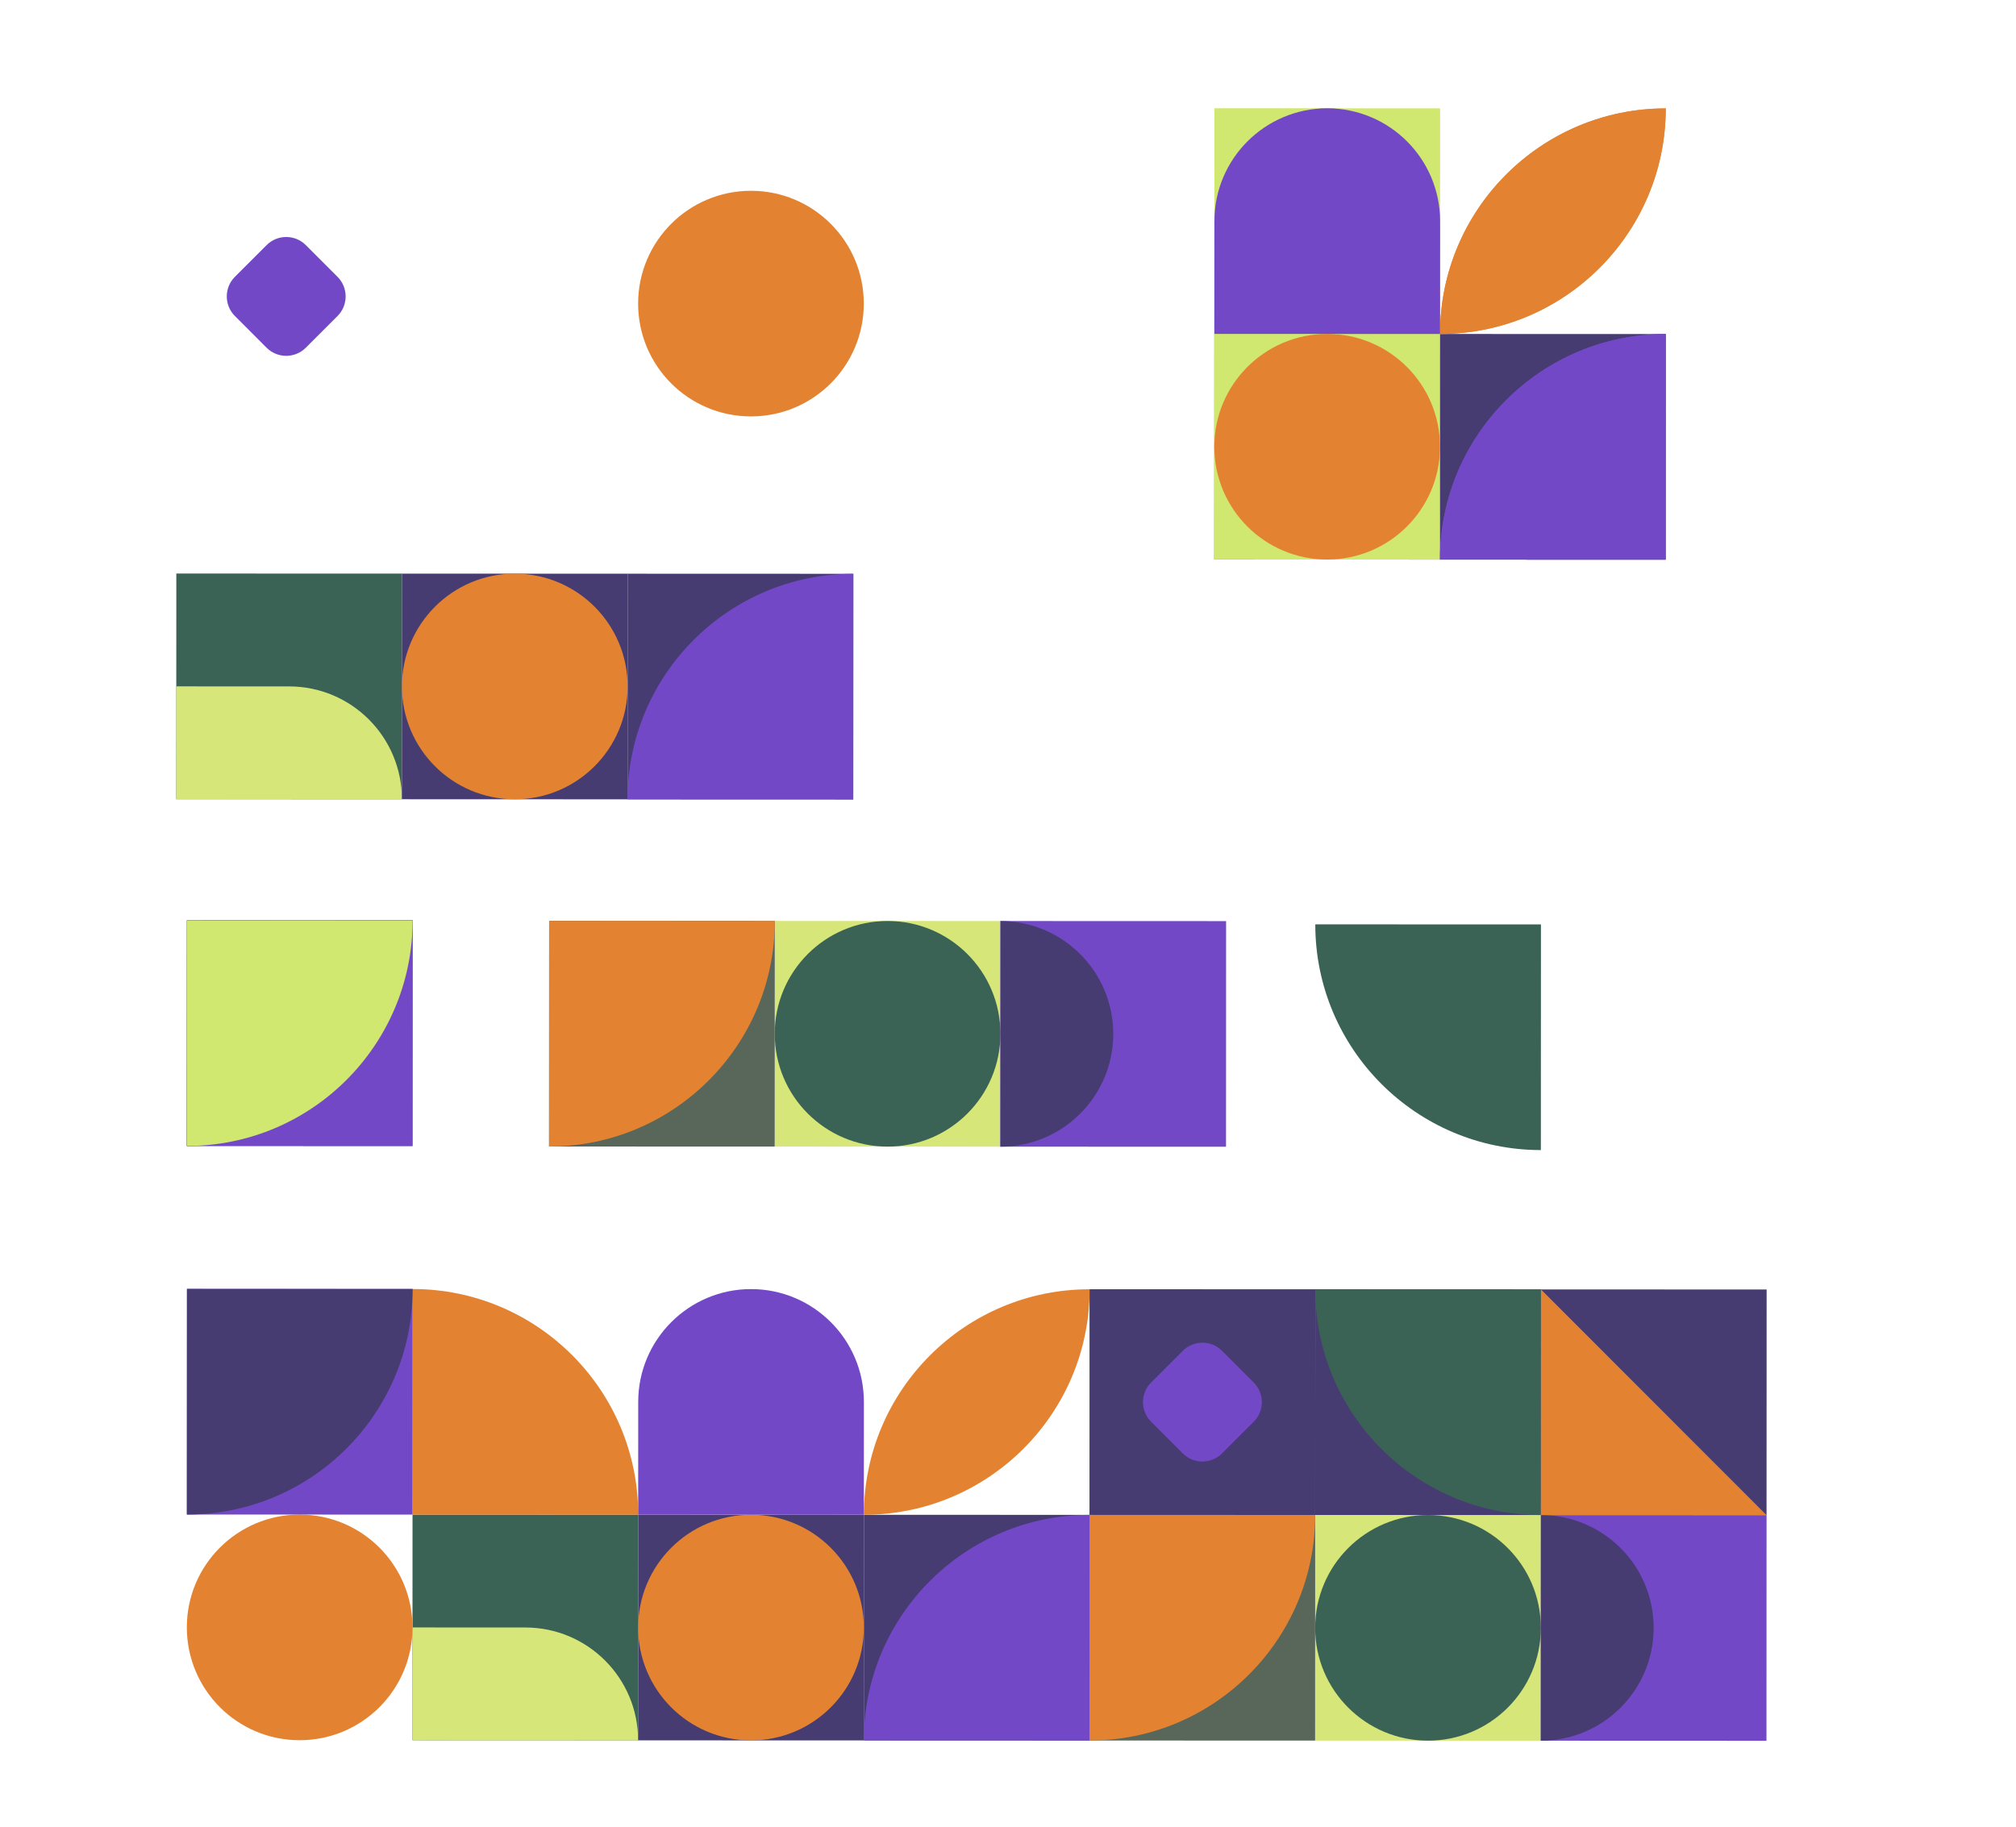
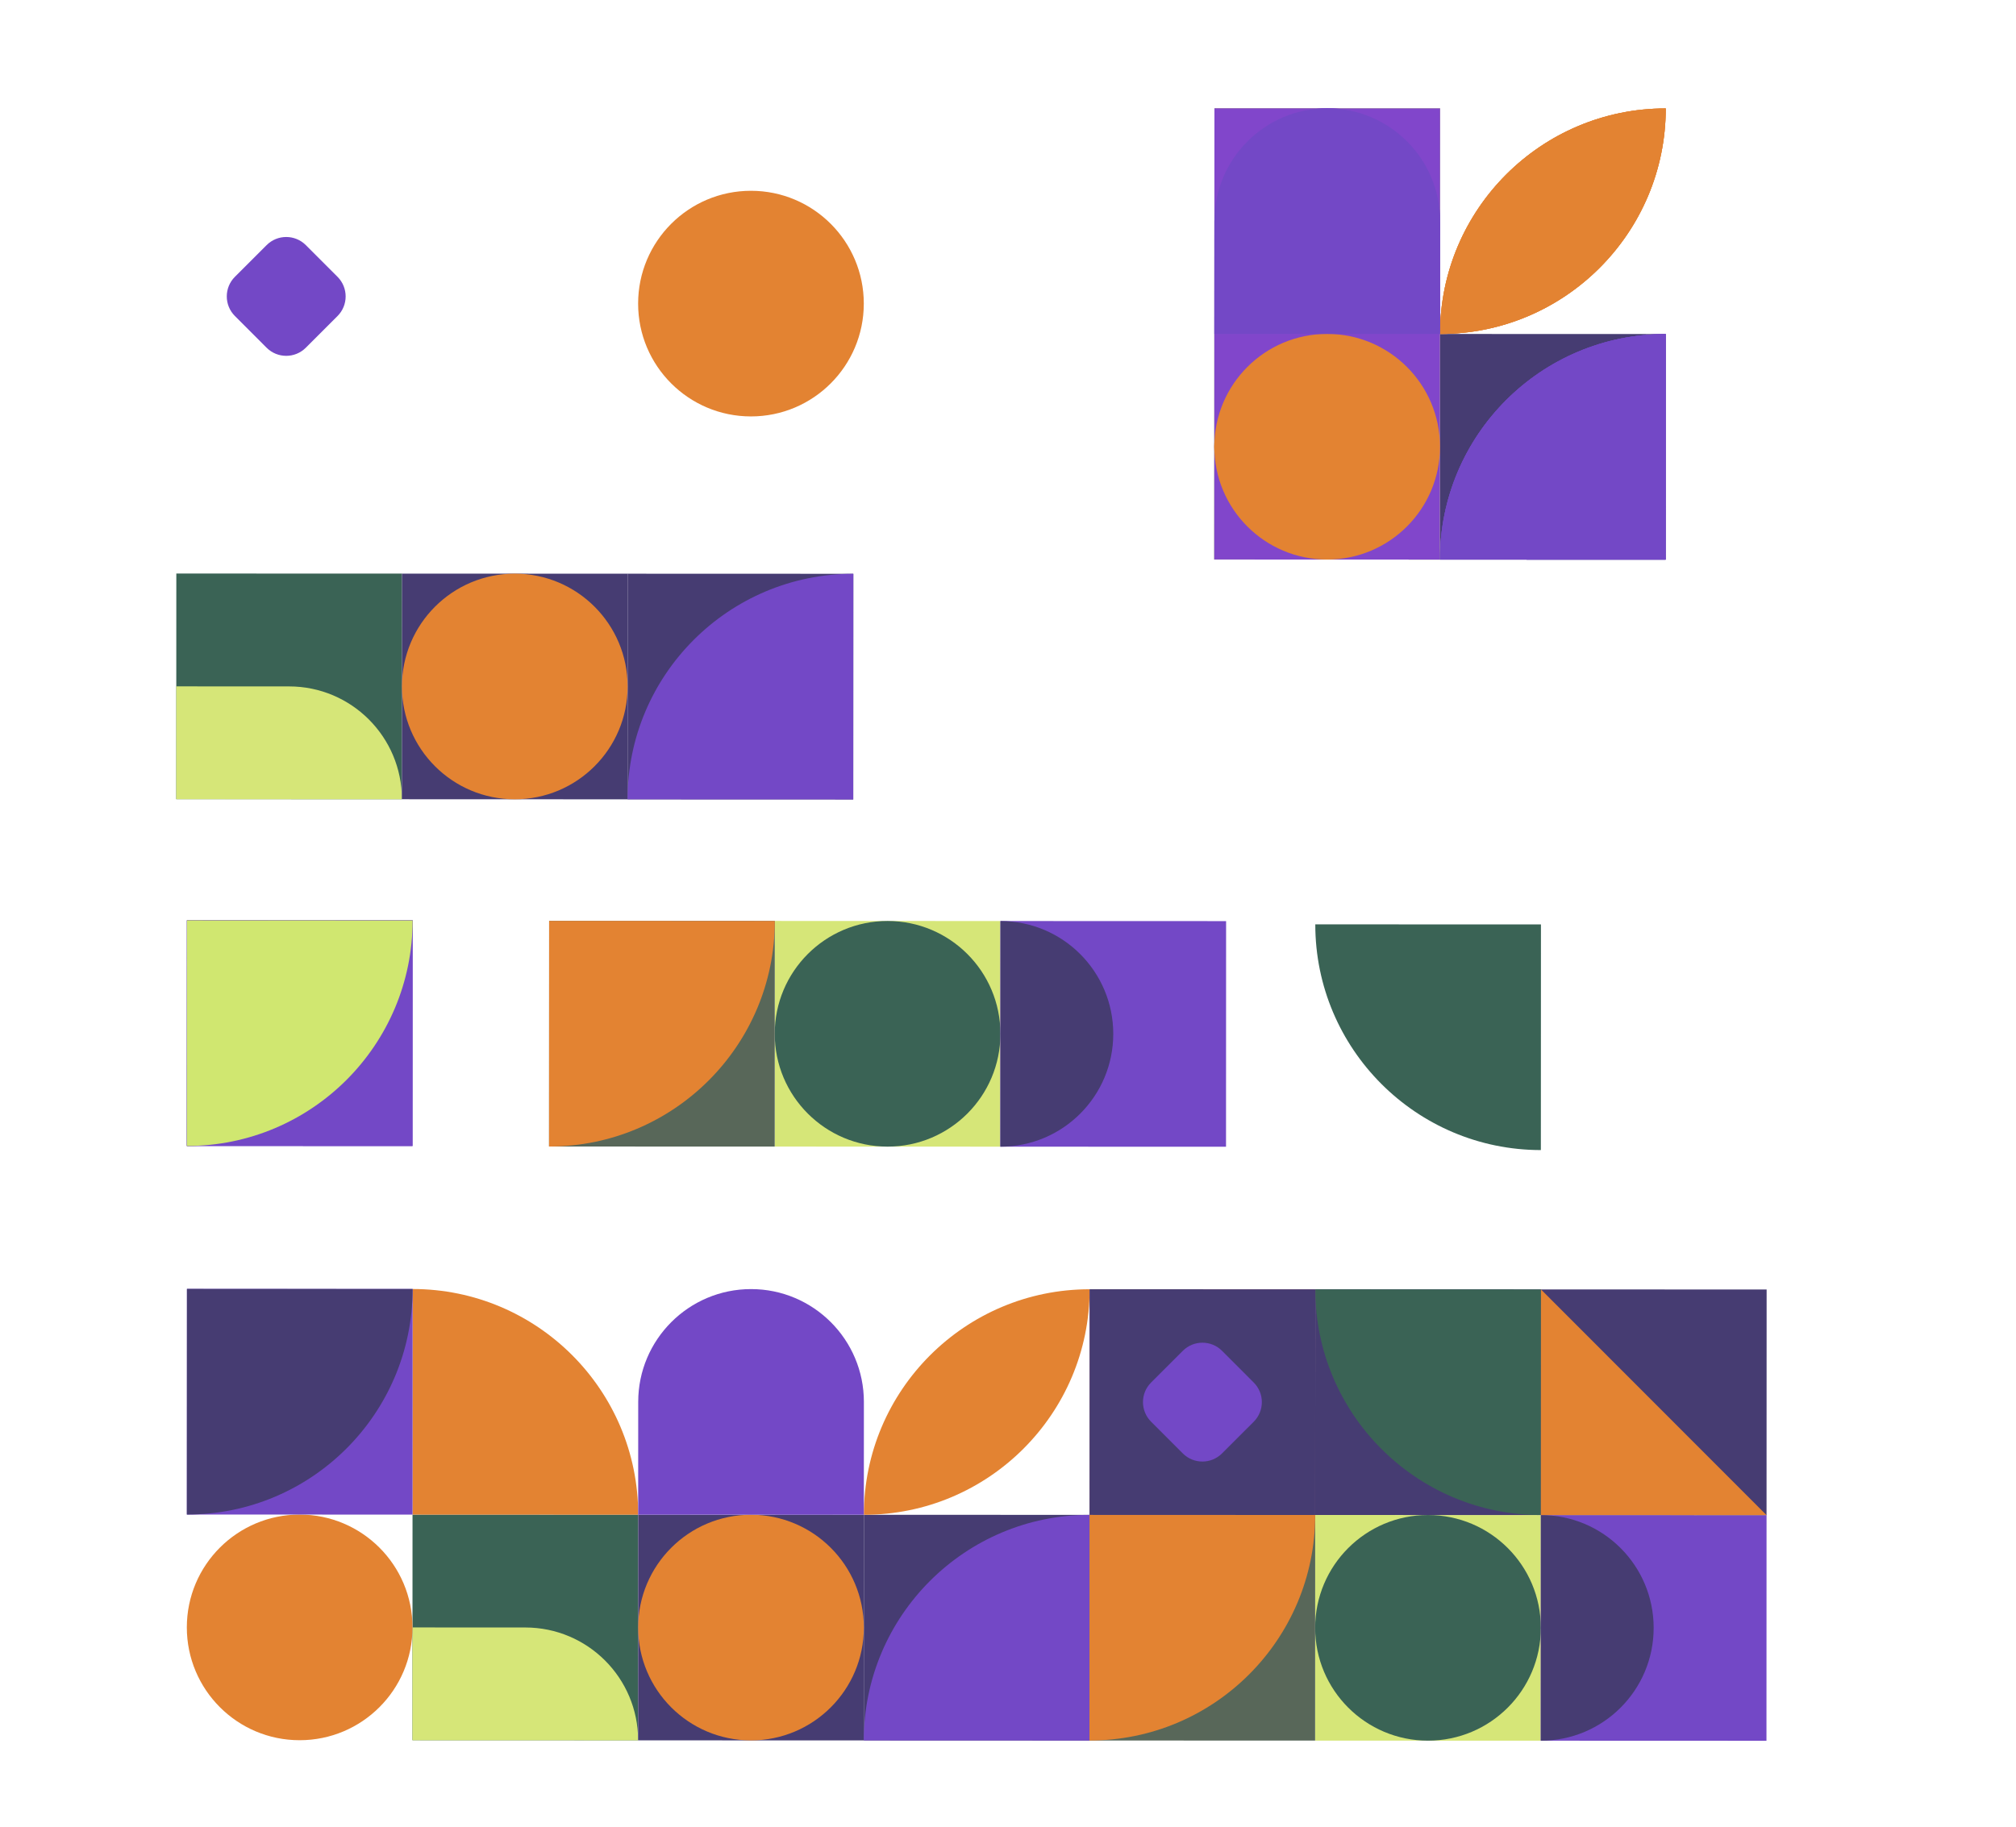
<svg xmlns="http://www.w3.org/2000/svg" id="PRINT_3" data-name="PRINT 3" viewBox="0 0 884.04 801.09">
  <defs>
    <style>
      .cls-1 {
        fill: #7348c6;
      }

      .cls-2 {
        fill: #3a6355;
      }

      .cls-3 {
        fill: #d6e678;
      }

      .cls-4 {
        fill: #e38332;
      }

      .cls-5 {
        fill: #586759;
      }

      .cls-6 {
        fill: #d17c7c;
      }

      .cls-7 {
        fill: #463c72;
      }

      .cls-sumario-lime {
        fill: #d0e770;
      }
+ 
+       .cls-sumario-roxo {
+         fill: #8146cb;
+       }
+ 
+       .cls-sumario-verde-escuro {
+         fill: #0d6353;
+       }
    </style>
  </defs>
  <g id="vozes-g01">
    <rect class="cls-1" x="81.96" y="403.67" width="98.96" height="98.96" transform="translate(-321.76 584.42) rotate(-89.98)" />
    <path class="cls-7" d="M180.94,403.69h0c-.02,54.65-44.34,98.94-99,98.92h0l.04-98.96L180.94,403.69Z" />
  </g>
  <g id="vozes-g01-verde-roxo">
    <rect class="cls-1" x="81.96" y="403.67" width="98.96" height="98.96" transform="translate(-321.76 584.42) rotate(-89.98)" />
    <path class="cls-sumario-lime" d="M180.94,403.69h0c-.02,54.65-44.34,98.94-99,98.92h0l.04-98.96L180.94,403.69Z" />
  </g>
  <rect id="vozes-g02" class="cls-4" x="279.84" y="83.68" width="98.96" height="98.96" rx="49.48" ry="49.48" transform="translate(196.03 462.43) rotate(-89.98)" />
  <path id="vozes-g03" class="cls-2" d="M675.71,405.43h0v98.95h-98.96C576.75,449.77,621.09,405.43,675.71,405.43Z" transform="translate(171.0897 1080.965) rotate(-89.9785)" />
  <g id="vozes-g04">
    <rect class="cls-2" x="77.31" y="251.57" width="98.96" height="98.96" transform="translate(-174.31 427.72) rotate(-89.98)" />
    <path class="cls-3" d="M176.24,350.54H176.24l-98.95-.03.02-49.48,49.47.02C154.11,301.06,176.25,323.22,176.24,350.54Z" />
    <rect class="cls-7" x="275.22" y="251.64" width="98.96" height="98.96" transform="translate(23.46 625.71) rotate(-89.98)" />
    <rect class="cls-7" x="176.26" y="251.61" width="98.96" height="98.96" transform="translate(-75.43 526.71) rotate(-89.98)" />
    <rect class="cls-4" x="176.26" y="251.61" width="98.96" height="98.96" rx="49.48" ry="49.48" transform="translate(-75.43 526.71) rotate(-89.98)" />
    <path class="cls-1" d="M275.22,251.64h0c54.62,0,98.96,44.34,98.96,98.96h-98.96V251.64H275.22Z" transform="translate(23.46 625.71) rotate(-89.98)" />
  </g>
  <g id="vozes-g05">
    <rect class="cls-7" x="631.47" y="146.49" width="98.96" height="98.96" transform="translate(484.72 876.85) rotate(-89.98)" />
    <rect class="cls-7" x="532.51" y="146.46" width="98.96" height="98.96" transform="translate(385.83 777.85) rotate(-89.98)" />
    <rect class="cls-4" x="532.51" y="146.46" width="98.96" height="98.96" rx="49.48" ry="49.48" transform="translate(385.83 777.85) rotate(-89.98)" />
    <path class="cls-4" d="M631.5,47.54h0c54.62,0,98.96,44.34,98.96,98.95h0c-54.61,0-98.96-44.34-98.96-98.95h0Z" transform="translate(583.71 777.96) rotate(-89.98)" />
    <path class="cls-1" d="M532.55,47.5h49.47c27.31,0,49.48,22.17,49.48,49.48h0c0,27.31-22.17,49.48-49.48,49.48h-49.47V47.5H532.55Z" transform="translate(484.83 678.97) rotate(-89.98)" />
    <path class="cls-1" d="M631.47,146.49h0c54.61,0,98.95,44.35,98.95,98.96h-98.95V146.49H631.47Z" transform="translate(484.72 876.85) rotate(-89.98)" />
  </g>
  <g id="vozes-g05-sumario-lime">
    <rect class="cls-sumario-lime" x="532.51" y="146.46" width="197.92" height="98.96" transform="translate(385.83 777.85) rotate(-89.98)" />
+     <rect class="cls-4" x="532.51" y="146.46" width="98.96" height="98.96" rx="49.48" ry="49.48" transform="translate(385.83 777.85) rotate(-89.98)" />
+     <path class="cls-4" d="M631.5,47.54h0c54.62,0,98.96,44.34,98.96,98.95h0c-54.61,0-98.96-44.34-98.96-98.95h0Z" transform="translate(583.71 777.96) rotate(-89.98)" />
+     <path class="cls-1" d="M532.55,47.5h49.47c27.31,0,49.48,22.17,49.48,49.48h0c0,27.31-22.17,49.48-49.48,49.48h-49.47V47.5H532.55Z" transform="translate(484.83 678.97) rotate(-89.98)" />
+     <path class="cls-1" d="M631.47,146.49h0c54.61,0,98.95,44.35,98.95,98.96h-98.95V146.49H631.47Z" transform="translate(484.72 876.85) rotate(-89.98)" />
+   </g>
+   <g id="vozes-g05-sumario-roxo">
+     <rect class="cls-sumario-roxo" x="532.51" y="146.46" width="197.92" height="98.96" transform="translate(385.83 777.85) rotate(-89.98)" />
    <rect class="cls-4" x="532.51" y="146.46" width="98.96" height="98.96" rx="49.48" ry="49.48" transform="translate(385.83 777.85) rotate(-89.98)" />
    <path class="cls-4" d="M631.5,47.54h0c54.62,0,98.96,44.34,98.96,98.95h0c-54.61,0-98.96-44.34-98.96-98.95h0Z" transform="translate(583.71 777.96) rotate(-89.98)" />
    <path class="cls-1" d="M532.55,47.5h49.47c27.31,0,49.48,22.17,49.48,49.48h0c0,27.31-22.17,49.48-49.48,49.48h-49.47V47.5H532.55Z" transform="translate(484.83 678.97) rotate(-89.98)" />
    <path class="cls-1" d="M631.47,146.49h0c54.61,0,98.95,44.35,98.95,98.96h-98.95V146.49H631.47Z" transform="translate(484.72 876.85) rotate(-89.98)" />
  </g>
  <g id="vozes-g06">
    <rect class="cls-3" x="339.74" y="403.95" width="98.96" height="98.96" transform="translate(-64.35 842.47) rotate(-89.98)" />
    <rect class="cls-2" x="339.74" y="403.95" width="98.96" height="98.96" rx="49.48" ry="49.48" transform="translate(-64.35 842.47) rotate(-89.98)" />
    <rect class="cls-5" x="240.78" y="403.91" width="98.96" height="98.96" transform="translate(-163.23 743.48) rotate(-89.98)" />
    <rect class="cls-1" x="438.7" y="403.98" width="98.96" height="98.96" transform="translate(34.53 941.47) rotate(-89.98)" />
    <path class="cls-7" d="M438.68,502.92l.04-98.96h0c27.32.01,49.47,22.17,49.46,49.5h0C488.17,480.79,466.01,502.93,438.68,502.92H438.68Z" />
    <path class="cls-4" d="M339.76,403.93h0c-.02,54.65-44.34,98.94-99,98.92h0l.04-98.96L339.76,403.93Z" />
  </g>
  <g id="vozes-g07">
    <rect class="cls-2" x="180.88" y="664.31" width="98.96" height="98.96" transform="translate(-483.51 943.88) rotate(-89.98)" />
    <path class="cls-3" d="M279.82,763.29H279.82l-98.96-.04.02-49.48,49.48.02C257.69,713.8,279.83,735.96,279.82,763.29Z" />
    <path class="cls-4" d="M180.88,713.77h0c0,27.33-22.17,49.47-49.49,49.46h0c-27.33,0-49.47-22.17-49.46-49.5h0c0-27.32,22.17-49.47,49.49-49.46h0C158.75,664.28,180.89,686.45,180.88,713.77Z" />
    <path class="cls-4" d="M279.86,664.33h0s-98.96-.04-98.96-.04l.04-98.95h0C235.59,565.36,279.88,609.68,279.86,664.33Z" />
    <rect class="cls-1" x="81.96" y="565.32" width="98.96" height="98.96" transform="translate(-483.4 746.01) rotate(-89.98)" />
    <path class="cls-7" d="M180.94,565.34h0c-.02,54.65-44.34,98.94-99,98.92h0l.04-98.96L180.94,565.34Z" />
    <rect class="cls-7" x="378.8" y="664.39" width="98.96" height="98.96" transform="translate(-285.7473 1141.874) rotate(-89.9785)" />
    <rect class="cls-7" x="279.84" y="664.35" width="98.96" height="98.96" transform="translate(-384.6308 1042.88) rotate(-89.9785)" />
    <rect class="cls-4" x="279.84" y="664.35" width="98.96" height="98.96" rx="49.48" ry="49.48" transform="translate(-384.6308 1042.88) rotate(-89.9785)" />
    <path class="cls-4" d="M378.84,565.43h0c54.61,0,98.95,44.34,98.95,98.96h0c-54.61,0-98.95-44.35-98.95-98.96h0Z" transform="translate(-186.7525 1042.991) rotate(-89.9785)" />
    <path class="cls-1" d="M279.88,565.39h49.48c27.31,0,49.48,22.17,49.48,49.48h0c0,27.31-22.17,49.48-49.48,49.48h-49.48V565.39H279.88Z" transform="translate(-285.64 944) rotate(-89.98)" />
    <rect class="cls-3" x="576.71" y="664.46" width="98.96" height="98.96" transform="translate(-87.9803 1339.864) rotate(-89.9785)" />
    <rect class="cls-2" x="576.71" y="664.46" width="98.96" height="98.96" rx="49.48" ry="49.48" transform="translate(-87.9803 1339.864) rotate(-89.9785)" />
    <rect class="cls-5" x="477.76" y="664.42" width="98.96" height="98.96" transform="translate(-186.8638 1240.869) rotate(-89.9785)" />
    <rect class="cls-7" x="576.75" y="565.5" width="98.96" height="98.96" transform="translate(11.0145 1240.98) rotate(-89.9785)" />
    <path class="cls-2" d="M675.71,565.5h0v98.96h-98.96C576.75,609.84,621.09,565.5,675.71,565.5Z" transform="translate(11.0145 1240.98) rotate(-89.9785)" />
    <rect class="cls-1" x="675.67" y="664.5" width="98.96" height="98.96" transform="translate(10.9031 1438.859) rotate(-89.9785)" />
    <path class="cls-7" d="M675.65,763.44l.04-98.96h0c27.33,0,49.47,22.17,49.46,49.5h0C725.14,741.3,702.98,763.45,675.65,763.44H675.65Z" />
    <rect class="cls-7" x="675.71" y="565.54" width="98.96" height="98.96" transform="translate(109.8979 1339.975) rotate(-89.9785)" />
    <polygon class="cls-4" points="774.65 664.52 675.69 664.48 675.73 565.52 774.65 664.52" />
    <rect class="cls-6" x="477.79" y="565.46" width="98.96" height="98.96" transform="translate(-87.869 1141.986) rotate(-89.9785)" />
    <path class="cls-1" d="M378.8,664.39h0c54.62,0,98.96,44.34,98.96,98.95h-98.96V664.39H378.8Z" transform="translate(-285.7473 1141.874) rotate(-89.9785)" />
    <path class="cls-4" d="M576.73,664.44h0c-.02,54.65-44.34,98.94-98.99,98.92h0l.04-98.96L576.73,664.44Z" />
    <rect class="cls-7" x="477.79" y="565.46" width="98.96" height="98.96" transform="translate(-87.869 1141.986) rotate(-89.9785)" />
    <rect class="cls-1" x="505.28" y="592.95" width="43.98" height="43.98" rx="12.16" ry="12.16" transform="translate(464.9687 1422.588) rotate(-134.9779)" />
  </g>
  <rect id="vozes-g08" class="cls-1" x="103.53" y="108.02" width="43.98" height="43.98" rx="12.16" ry="12.16" transform="translate(122.27 310.69) rotate(-134.98)" />
</svg>
